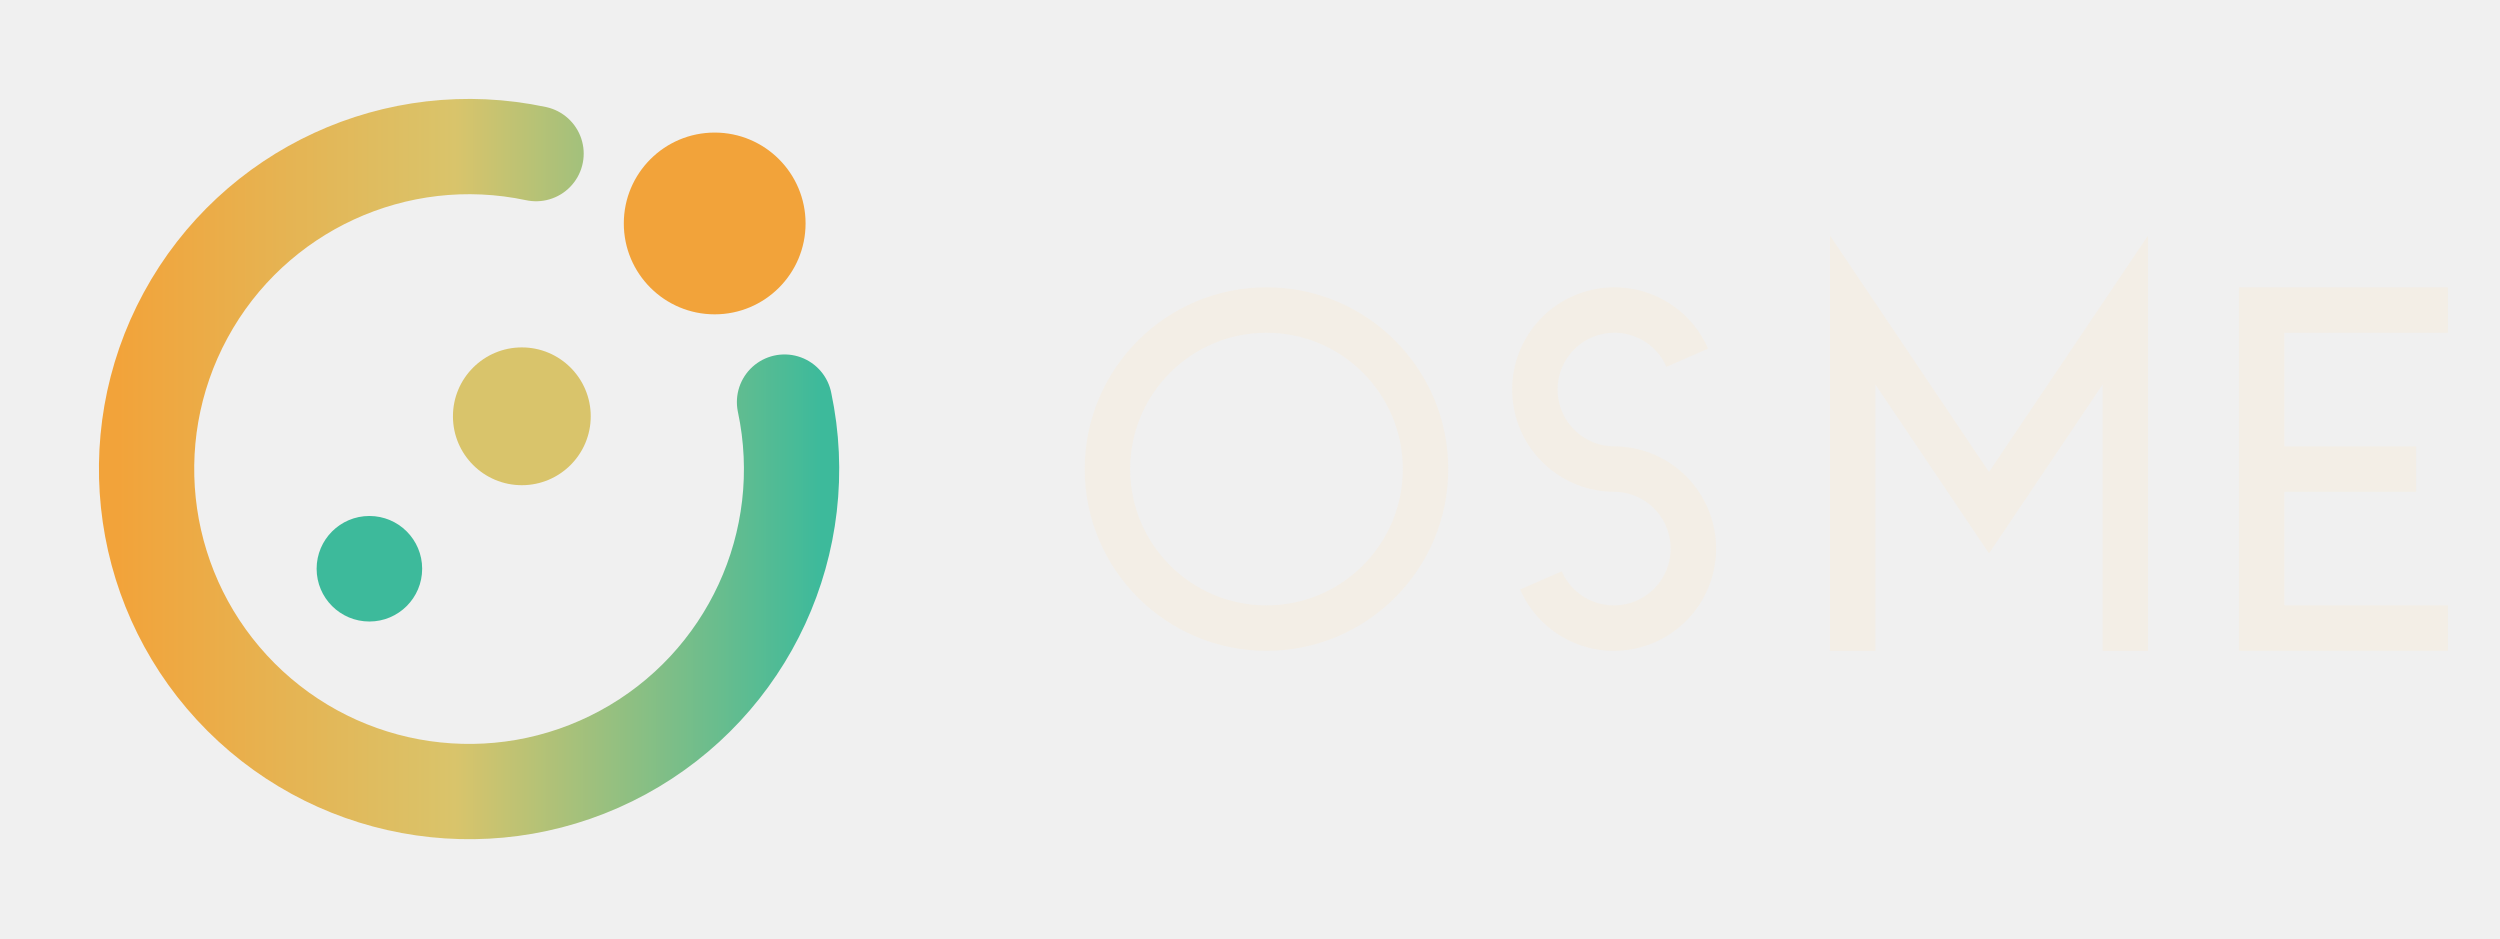
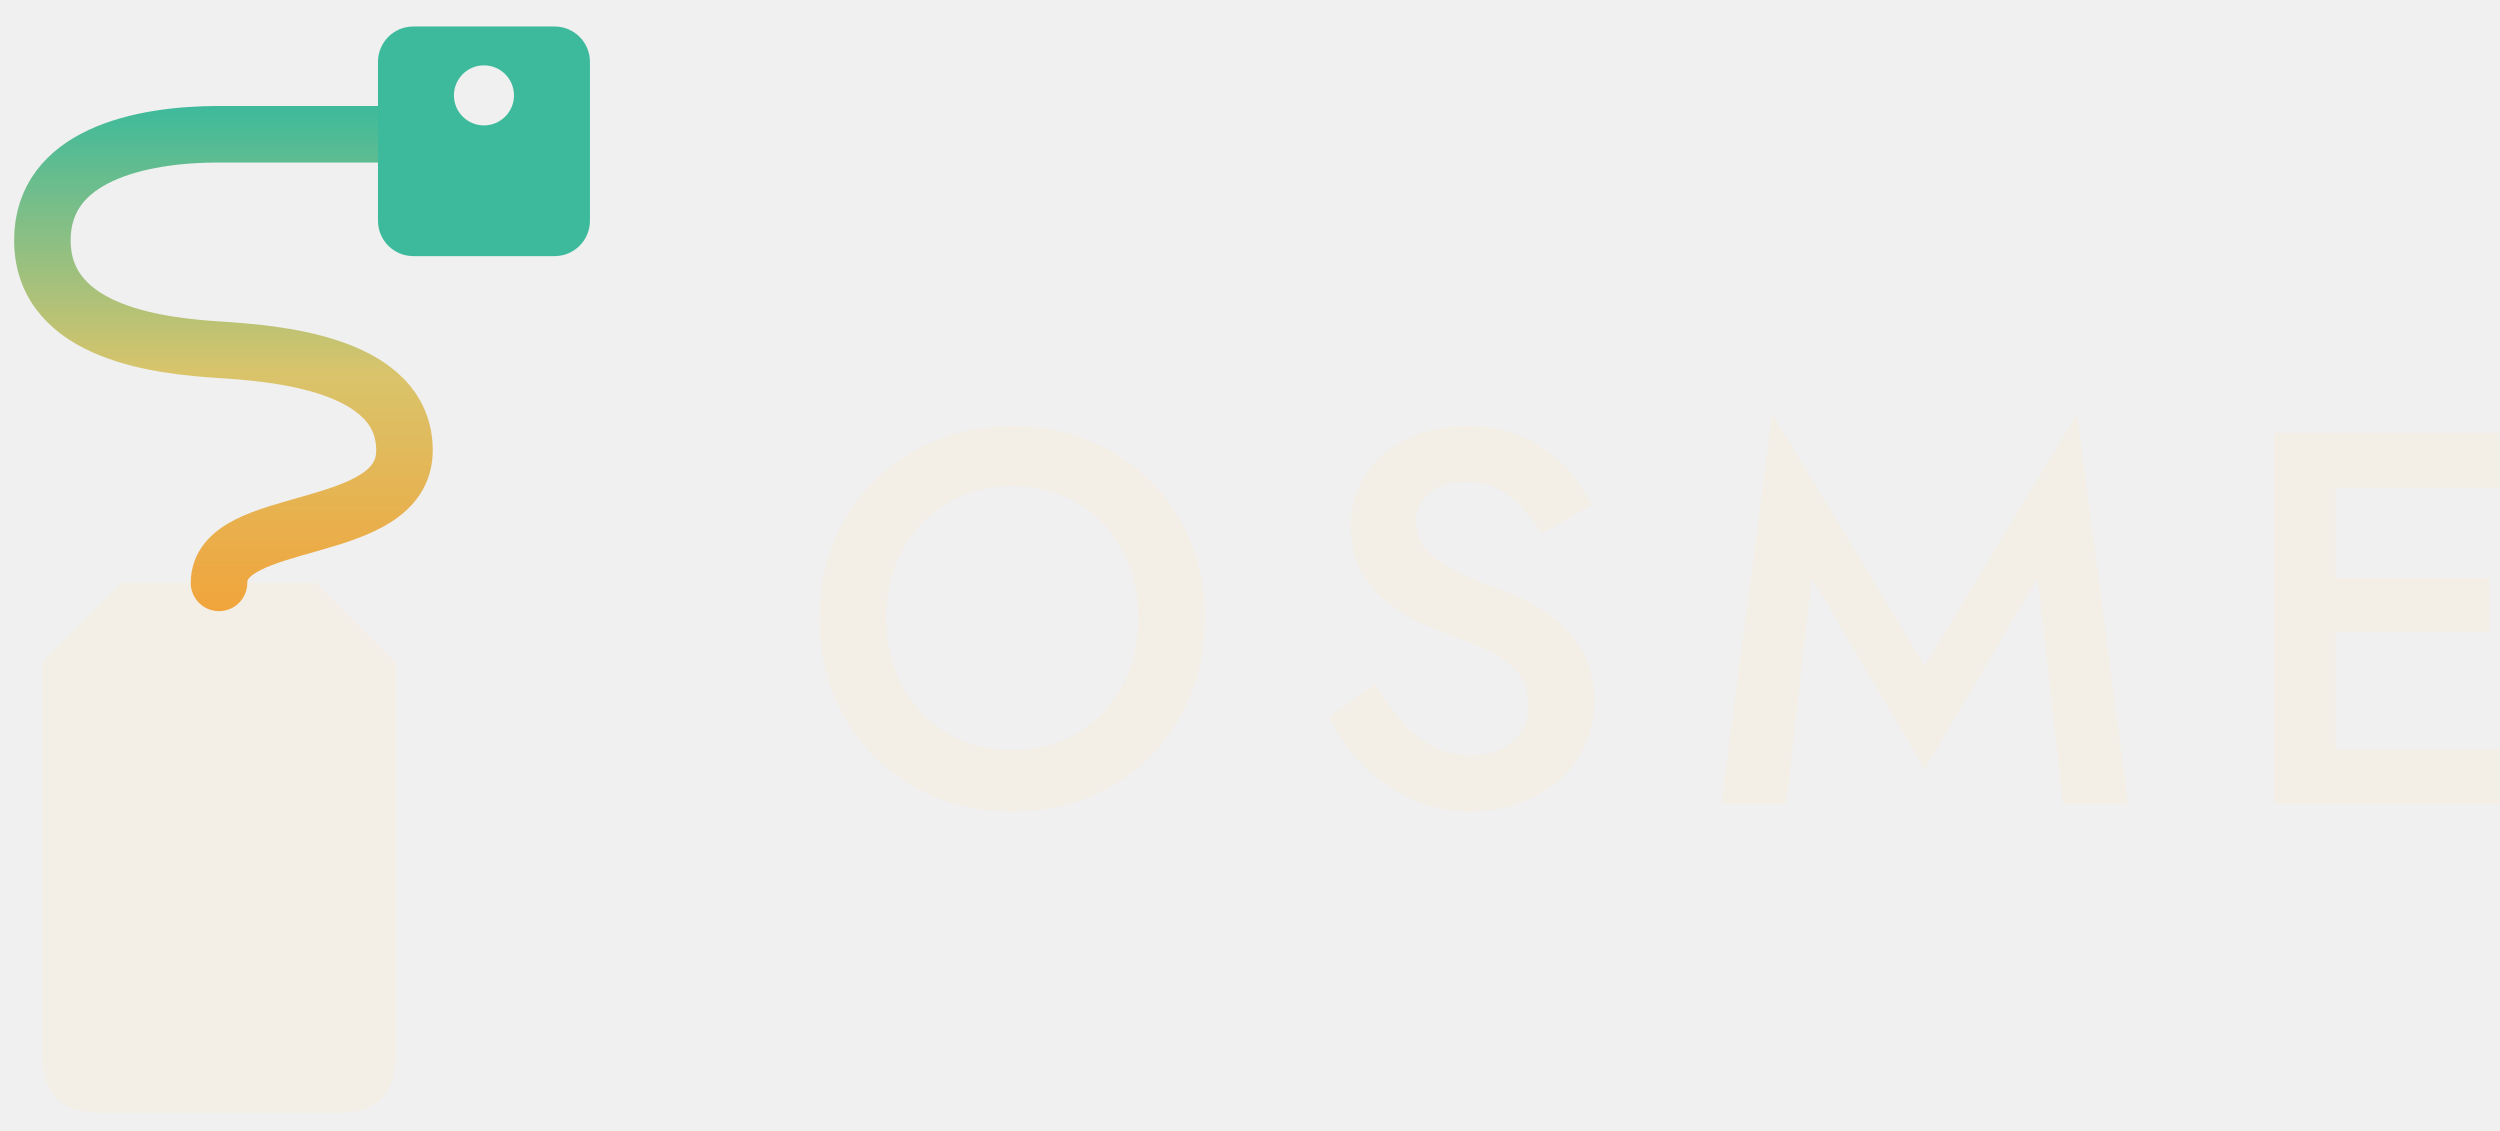
- <svg xmlns="http://www.w3.org/2000/svg" viewBox="0 0 170.55 64" width="170.55" height="64">
+ <svg xmlns="http://www.w3.org/2000/svg" viewBox="15.0 0 141.54 64" width="141.54" height="64">
  <defs>
-     <linearGradient id="arc" gradientUnits="userSpaceOnUse" x1="8" y1="0" x2="56" y2="0">
+     <linearGradient id="gb" gradientUnits="userSpaceOnUse" x1="0" y1="35" x2="0" y2="6">
      <stop offset="0" stop-color="#F2A33A" />
      <stop offset=".48" stop-color="#D9C46B" />
      <stop offset="1" stop-color="#3DBA9B" />
    </linearGradient>
+     <mask id="mb" maskUnits="userSpaceOnUse" x="0" y="0" width="64" height="64">
+       <rect width="64" height="64" fill="#fff" />
+       <circle cx="46" cy="5.4" r="1.7" fill="#000" />
+     </mask>
  </defs>
-   <g transform="translate(0 0) scale(1.0)">
-     <path d="M53.52 27.43 A22 22 0 1 1 36.57 10.48" fill="none" stroke="url(#arc)" stroke-width="6.5" stroke-linecap="round" />
-     <circle cx="25.2" cy="38.8" r="3.6" fill="#3DBA9B" />
-     <circle cx="35.6" cy="28.4" r="4.7" fill="#D9C46B" />
-     <circle cx="48.756" cy="15.244" r="6.2" fill="#F2A33A" />
+   <g transform="translate(-3.6 0)">
+     <g mask="url(#mb)">
+       <path d="M21 37.5 L25.5 33 H36.5 L41 37.5 V59.8 Q41 63 37.8 63 H24.2 Q21 63 21 59.8 Z" fill="#F3EEE6" />
+       <path d="M31.0 33 C31.0 29 41.5 30.5 41.5 25.5 C41.5 20.5 34 20 31 19.8 C28 19.6 21 19 21 13.6 C21 8.8 26.5 7.6 31 7.6 H40" fill="none" stroke="url(#gb)" stroke-width="3.2" stroke-linecap="round" stroke-linejoin="round" />
+       <rect x="40" y="1.5" width="12" height="13" rx="2" fill="#3DBA9B" />
+     </g>
  </g>
-   <g transform="translate(74 19.60) scale(0.62)">
-     <circle cx="20.00" cy="20.00" r="17.50" fill="none" stroke="#F3EEE6" stroke-width="5.0" />
-     <path d="M66.30 7.75 A8.75 8.75 0 1 0 58.25 20.00 A8.75 8.75 0 1 1 50.20 32.25" fill="none" stroke="#F3EEE6" stroke-width="5.0" stroke-linecap="butt" />
-     <path d="M84.50 40.0 V2.50 L99.50 24.80 L114.50 2.50 V40.0" fill="none" stroke="#F3EEE6" stroke-width="5.0" stroke-linejoin="miter" stroke-miterlimit="10" />
-     <path d="M150.00 2.50 H129.50 V37.50 H150.00 M129.50 20.0 H146.50" fill="none" stroke="#F3EEE6" stroke-width="5.0" stroke-linejoin="miter" />
-   </g>
+   <path transform="translate(60.27 45.50)" d="M4.897 -10.5Q4.897 -12.667 5.816 -14.351Q6.735 -16.035 8.348 -17.006Q9.96 -17.977 12.037 -17.977Q14.16 -17.977 15.758 -17.006Q17.355 -16.035 18.266 -14.351Q19.177 -12.667 19.177 -10.5Q19.177 -8.34 18.259 -6.652Q17.34 -4.965 15.739 -3.994Q14.137 -3.022 12.037 -3.022Q9.96 -3.022 8.348 -3.994Q6.735 -4.965 5.816 -6.652Q4.897 -8.34 4.897 -10.5ZM1.125 -10.5Q1.125 -8.16 1.935 -6.154Q2.745 -4.147 4.215 -2.674Q5.685 -1.2 7.684 -0.375Q9.682 0.45 12.037 0.45Q14.415 0.45 16.402 -0.375Q18.39 -1.2 19.86 -2.674Q21.33 -4.147 22.14 -6.154Q22.95 -8.16 22.95 -10.5Q22.95 -12.862 22.136 -14.846Q21.322 -16.83 19.845 -18.289Q18.367 -19.747 16.384 -20.561Q14.4 -21.375 12.037 -21.375Q9.713 -21.375 7.718 -20.561Q5.723 -19.747 4.245 -18.289Q2.768 -16.83 1.946 -14.846Q1.125 -12.862 1.125 -10.5ZM32.61 -6.765 29.97 -4.92Q30.668 -3.487 31.841 -2.254Q33.015 -1.02 34.59 -0.285Q36.165 0.45 38.01 0.45Q39.36 0.45 40.609 0.022Q41.858 -0.405 42.847 -1.207Q43.837 -2.01 44.411 -3.176Q44.985 -4.343 44.985 -5.812Q44.985 -7.2 44.513 -8.227Q44.04 -9.255 43.267 -10.009Q42.495 -10.762 41.55 -11.276Q40.605 -11.79 39.66 -12.127Q37.98 -12.713 36.926 -13.282Q35.873 -13.852 35.381 -14.505Q34.89 -15.157 34.89 -15.967Q34.89 -16.86 35.584 -17.539Q36.278 -18.217 37.733 -18.217Q38.797 -18.217 39.589 -17.805Q40.38 -17.392 40.976 -16.721Q41.572 -16.05 41.985 -15.277L44.85 -16.898Q44.325 -18.0 43.376 -19.024Q42.428 -20.047 41.047 -20.711Q39.668 -21.375 37.793 -21.375Q35.918 -21.375 34.425 -20.666Q32.932 -19.957 32.07 -18.682Q31.207 -17.407 31.207 -15.72Q31.207 -14.242 31.77 -13.207Q32.333 -12.172 33.206 -11.464Q34.08 -10.755 35.044 -10.301Q36.008 -9.848 36.78 -9.57Q38.108 -9.09 39.116 -8.599Q40.125 -8.107 40.691 -7.402Q41.258 -6.697 41.258 -5.535Q41.258 -4.282 40.358 -3.506Q39.457 -2.73 38.002 -2.73Q36.825 -2.73 35.854 -3.232Q34.883 -3.735 34.091 -4.646Q33.3 -5.558 32.61 -6.765ZM57.3 -12.787 63.698 -1.95 70.095 -12.787 71.535 0.0H75.21L72.323 -22.05L63.698 -7.808L55.073 -22.05L52.185 0.0H55.86ZM85.672 0.0H96.263V-3.112H85.672ZM85.672 -17.887H96.263V-21.0H85.672ZM85.672 -9.713H95.663V-12.787H85.672ZM83.475 -21.0V0.0H86.963V-21.0Z" fill="#F3EEE6" />
</svg>
